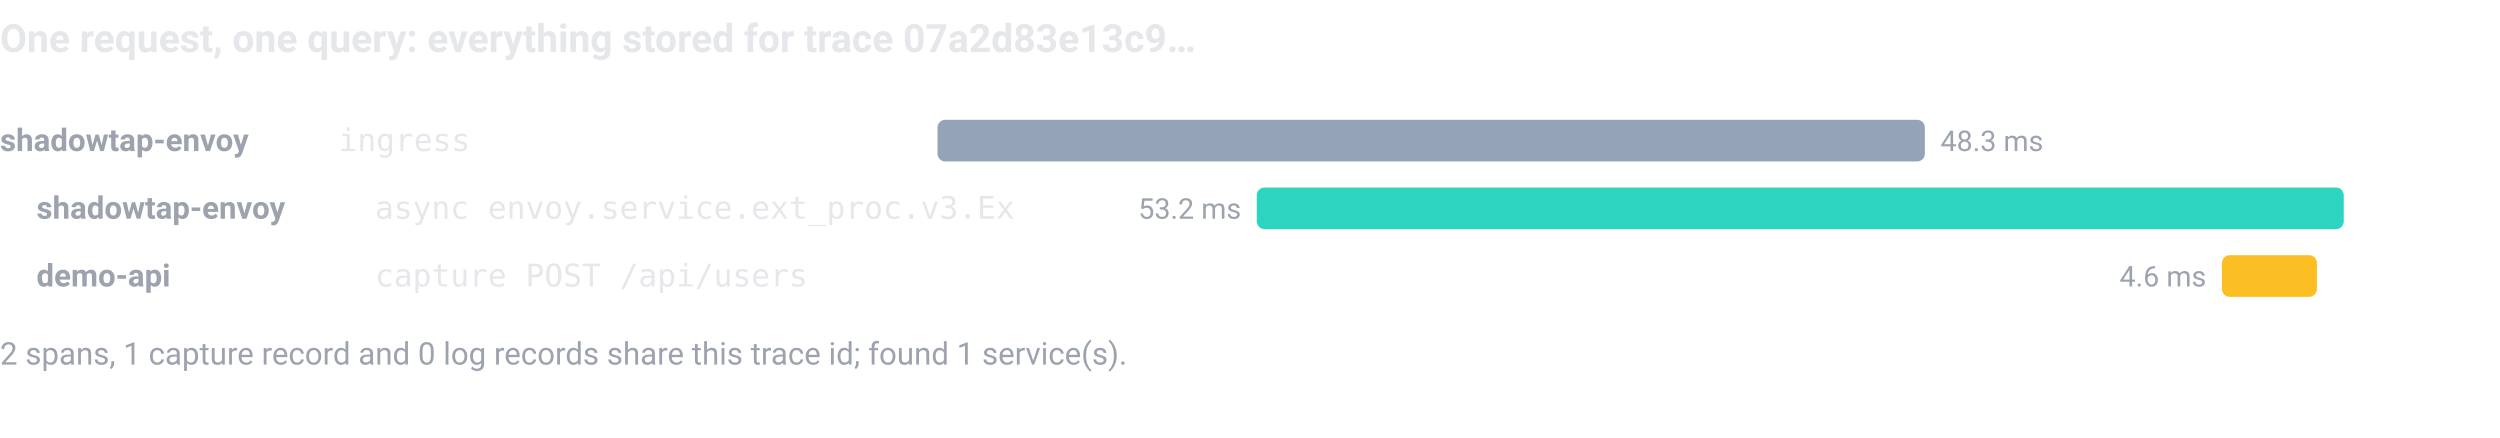
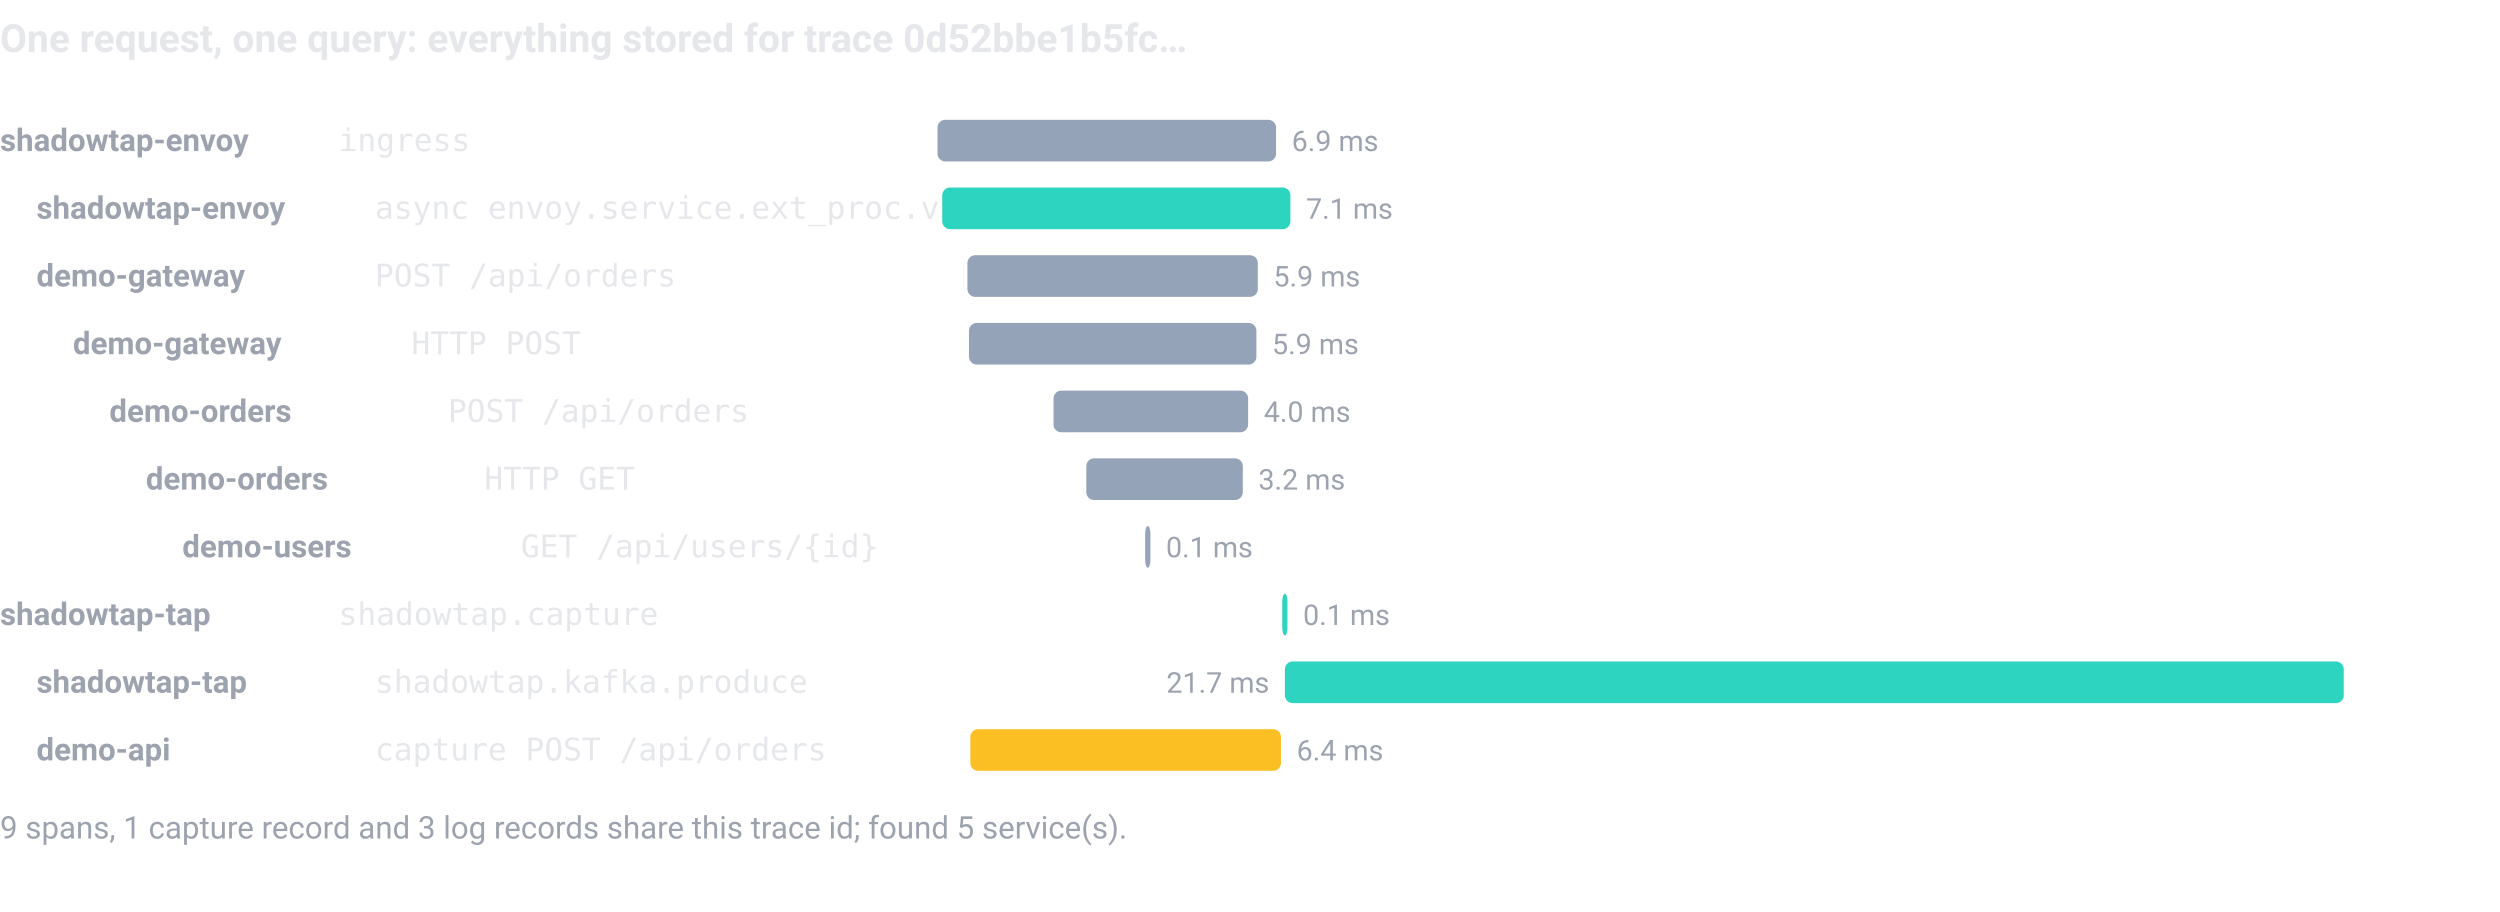
- <svg xmlns="http://www.w3.org/2000/svg" width="960" height="168" viewBox="0 0 960 168" font-family="-apple-system, BlinkMacSystemFont, 'Segoe UI', Roboto, Helvetica, Arial, sans-serif" font-size="14" fill="#E5E7EB">
-   <text x="0" y="20" font-size="15" font-weight="600" text-anchor="start" fill="#E5E7EB">One request, one query: everything stored for trace 07a2d83e13c9…</text>
+ <svg xmlns="http://www.w3.org/2000/svg" width="960" height="350" viewBox="0 0 960 350" font-family="-apple-system, BlinkMacSystemFont, 'Segoe UI', Roboto, Helvetica, Arial, sans-serif" font-size="14" fill="#E5E7EB">
+   <text x="0" y="20" font-size="15" font-weight="600" text-anchor="start" fill="#E5E7EB">One request, one query: everything stored for trace 0d52bbe1b5fc…</text>
  <text x="0" y="58" font-size="12" font-weight="600" text-anchor="start" fill="#9CA3AF">shadowtap-envoy</text>
  <text x="130" y="58" font-size="12" font-weight="normal" text-anchor="start" fill="#E5E7EB" font-family="ui-monospace, SFMono-Regular, Menlo, Consolas, monospace">ingress</text>
-   <rect x="360.0" y="46" width="379.15" height="16" rx="3" fill="#94A3B8" opacity="1.0" />
-   <text x="745.15" y="58" font-size="11" font-weight="normal" text-anchor="start" fill="#9CA3AF">48.3 ms</text>
+   <rect x="360.0" y="46" width="130.002" height="16" rx="3" fill="#94A3B8" opacity="1.0" />
+   <text x="496.002" y="58" font-size="11" font-weight="normal" text-anchor="start" fill="#9CA3AF">6.9 ms</text>
  <text x="14" y="84" font-size="12" font-weight="600" text-anchor="start" fill="#9CA3AF">shadowtap-envoy</text>
  <text x="144" y="84" font-size="12" font-weight="normal" text-anchor="start" fill="#E5E7EB" font-family="ui-monospace, SFMono-Regular, Menlo, Consolas, monospace">async envoy.service.ext_proc.v3.Ex</text>
-   <rect x="482.598" y="72" width="417.402" height="16" rx="3" fill="#2DD4BF" opacity="1.0" />
-   <text x="476.598" y="84" font-size="11" font-weight="normal" text-anchor="end" fill="#9CA3AF">53.2 ms</text>
-   <text x="14" y="110" font-size="12" font-weight="600" text-anchor="start" fill="#9CA3AF">demo-api</text>
-   <text x="144" y="110" font-size="12" font-weight="normal" text-anchor="start" fill="#E5E7EB" font-family="ui-monospace, SFMono-Regular, Menlo, Consolas, monospace">capture POST /api/users</text>
-   <rect x="853.213" y="98" width="36.492" height="16" rx="3" fill="#FBBF24" opacity="1.0" />
-   <text x="847.213" y="110" font-size="11" font-weight="normal" text-anchor="end" fill="#9CA3AF">4.6 ms</text>
-   <text x="0" y="140" font-size="12" font-weight="normal" text-anchor="start" fill="#9CA3AF">2 spans, 1 capture record and 0 log records share this trace id; found 1 service(s).</text>
+   <rect x="361.821" y="72" width="133.7" height="16" rx="3" fill="#2DD4BF" opacity="1.0" />
+   <text x="501.521" y="84" font-size="11" font-weight="normal" text-anchor="start" fill="#9CA3AF">7.1 ms</text>
+   <text x="14" y="110" font-size="12" font-weight="600" text-anchor="start" fill="#9CA3AF">demo-gateway</text>
+   <text x="144" y="110" font-size="12" font-weight="normal" text-anchor="start" fill="#E5E7EB" font-family="ui-monospace, SFMono-Regular, Menlo, Consolas, monospace">POST /api/orders</text>
+   <rect x="371.489" y="98" width="111.511" height="16" rx="3" fill="#94A3B8" opacity="1.0" />
+   <text x="488.999" y="110" font-size="11" font-weight="normal" text-anchor="start" fill="#9CA3AF">5.9 ms</text>
+   <text x="28" y="136" font-size="12" font-weight="600" text-anchor="start" fill="#9CA3AF">demo-gateway</text>
+   <text x="158" y="136" font-size="12" font-weight="normal" text-anchor="start" fill="#E5E7EB" font-family="ui-monospace, SFMono-Regular, Menlo, Consolas, monospace">HTTP POST</text>
+   <rect x="372.09" y="124" width="110.365" height="16" rx="3" fill="#94A3B8" opacity="1.0" />
+   <text x="488.455" y="136" font-size="11" font-weight="normal" text-anchor="start" fill="#9CA3AF">5.9 ms</text>
+   <text x="42" y="162" font-size="12" font-weight="600" text-anchor="start" fill="#9CA3AF">demo-orders</text>
+   <text x="172" y="162" font-size="12" font-weight="normal" text-anchor="start" fill="#E5E7EB" font-family="ui-monospace, SFMono-Regular, Menlo, Consolas, monospace">POST /api/orders</text>
+   <rect x="404.548" y="150" width="74.735" height="16" rx="3" fill="#94A3B8" opacity="1.0" />
+   <text x="485.282" y="162" font-size="11" font-weight="normal" text-anchor="start" fill="#9CA3AF">4.0 ms</text>
+   <text x="56" y="188" font-size="12" font-weight="600" text-anchor="start" fill="#9CA3AF">demo-orders</text>
+   <text x="186" y="188" font-size="12" font-weight="normal" text-anchor="start" fill="#E5E7EB" font-family="ui-monospace, SFMono-Regular, Menlo, Consolas, monospace">HTTP GET</text>
+   <rect x="417.144" y="176" width="60.092" height="16" rx="3" fill="#94A3B8" opacity="1.0" />
+   <text x="483.236" y="188" font-size="11" font-weight="normal" text-anchor="start" fill="#9CA3AF">3.2 ms</text>
+   <text x="70" y="214" font-size="12" font-weight="600" text-anchor="start" fill="#9CA3AF">demo-users</text>
+   <text x="200" y="214" font-size="12" font-weight="normal" text-anchor="start" fill="#E5E7EB" font-family="ui-monospace, SFMono-Regular, Menlo, Consolas, monospace">GET /api/users/{id}</text>
+   <rect x="439.747" y="202" width="2" height="16" rx="3" fill="#94A3B8" opacity="1.0" />
+   <text x="447.747" y="214" font-size="11" font-weight="normal" text-anchor="start" fill="#9CA3AF">0.1 ms</text>
+   <text x="0" y="240" font-size="12" font-weight="600" text-anchor="start" fill="#9CA3AF">shadowtap-tap</text>
+   <text x="130" y="240" font-size="12" font-weight="normal" text-anchor="start" fill="#E5E7EB" font-family="ui-monospace, SFMono-Regular, Menlo, Consolas, monospace">shadowtap.capture</text>
+   <rect x="492.386" y="228" width="2" height="16" rx="3" fill="#2DD4BF" opacity="1.0" />
+   <text x="500.386" y="240" font-size="11" font-weight="normal" text-anchor="start" fill="#9CA3AF">0.1 ms</text>
+   <text x="14" y="266" font-size="12" font-weight="600" text-anchor="start" fill="#9CA3AF">shadowtap-tap</text>
+   <text x="144" y="266" font-size="12" font-weight="normal" text-anchor="start" fill="#E5E7EB" font-family="ui-monospace, SFMono-Regular, Menlo, Consolas, monospace">shadowtap.kafka.produce</text>
+   <rect x="493.4" y="254" width="406.6" height="16" rx="3" fill="#2DD4BF" opacity="1.0" />
+   <text x="487.4" y="266" font-size="11" font-weight="normal" text-anchor="end" fill="#9CA3AF">21.7 ms</text>
+   <text x="14" y="292" font-size="12" font-weight="600" text-anchor="start" fill="#9CA3AF">demo-api</text>
+   <text x="144" y="292" font-size="12" font-weight="normal" text-anchor="start" fill="#E5E7EB" font-family="ui-monospace, SFMono-Regular, Menlo, Consolas, monospace">capture POST /api/orders</text>
+   <rect x="372.615" y="280" width="119.282" height="16" rx="3" fill="#FBBF24" opacity="1.0" />
+   <text x="497.898" y="292" font-size="11" font-weight="normal" text-anchor="start" fill="#9CA3AF">6.4 ms</text>
+   <text x="0" y="322" font-size="12" font-weight="normal" text-anchor="start" fill="#9CA3AF">9 spans, 1 capture record and 3 log records share this trace id; found 5 service(s).</text>
</svg>
